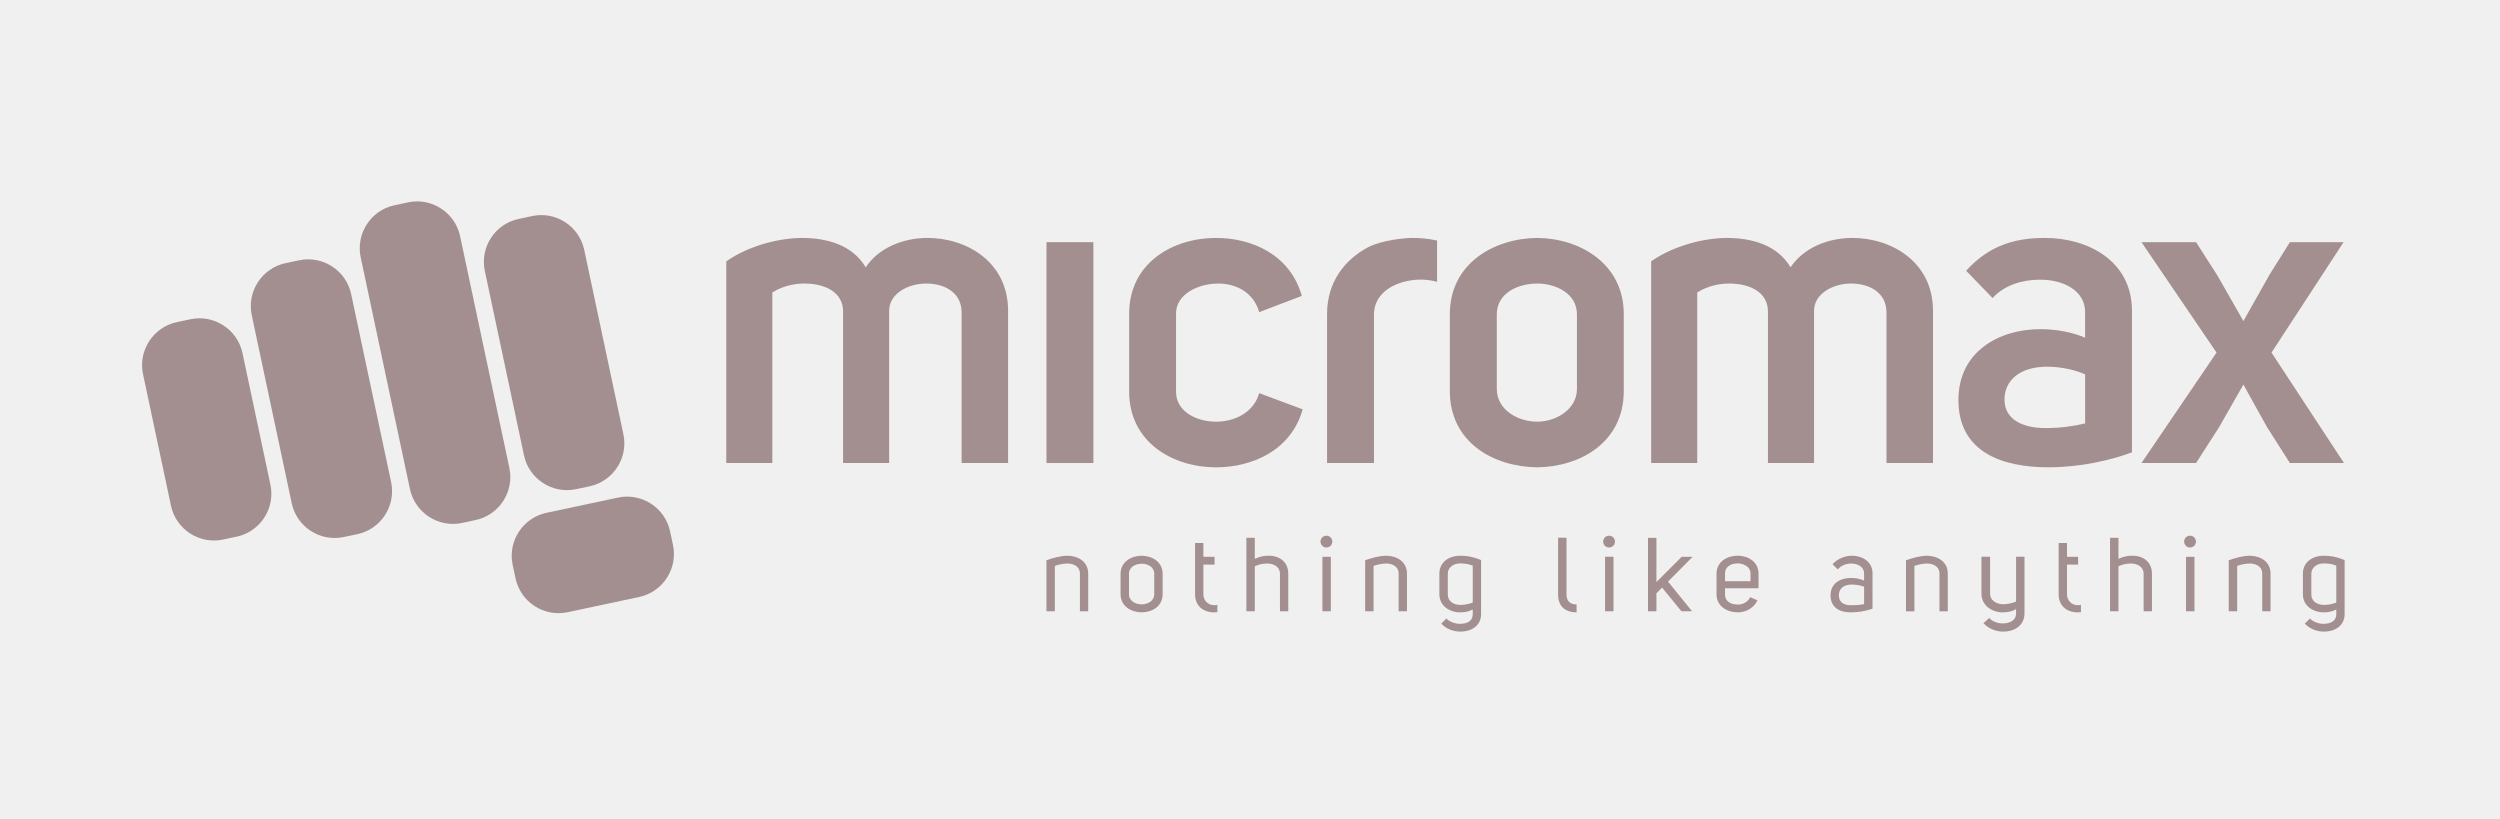
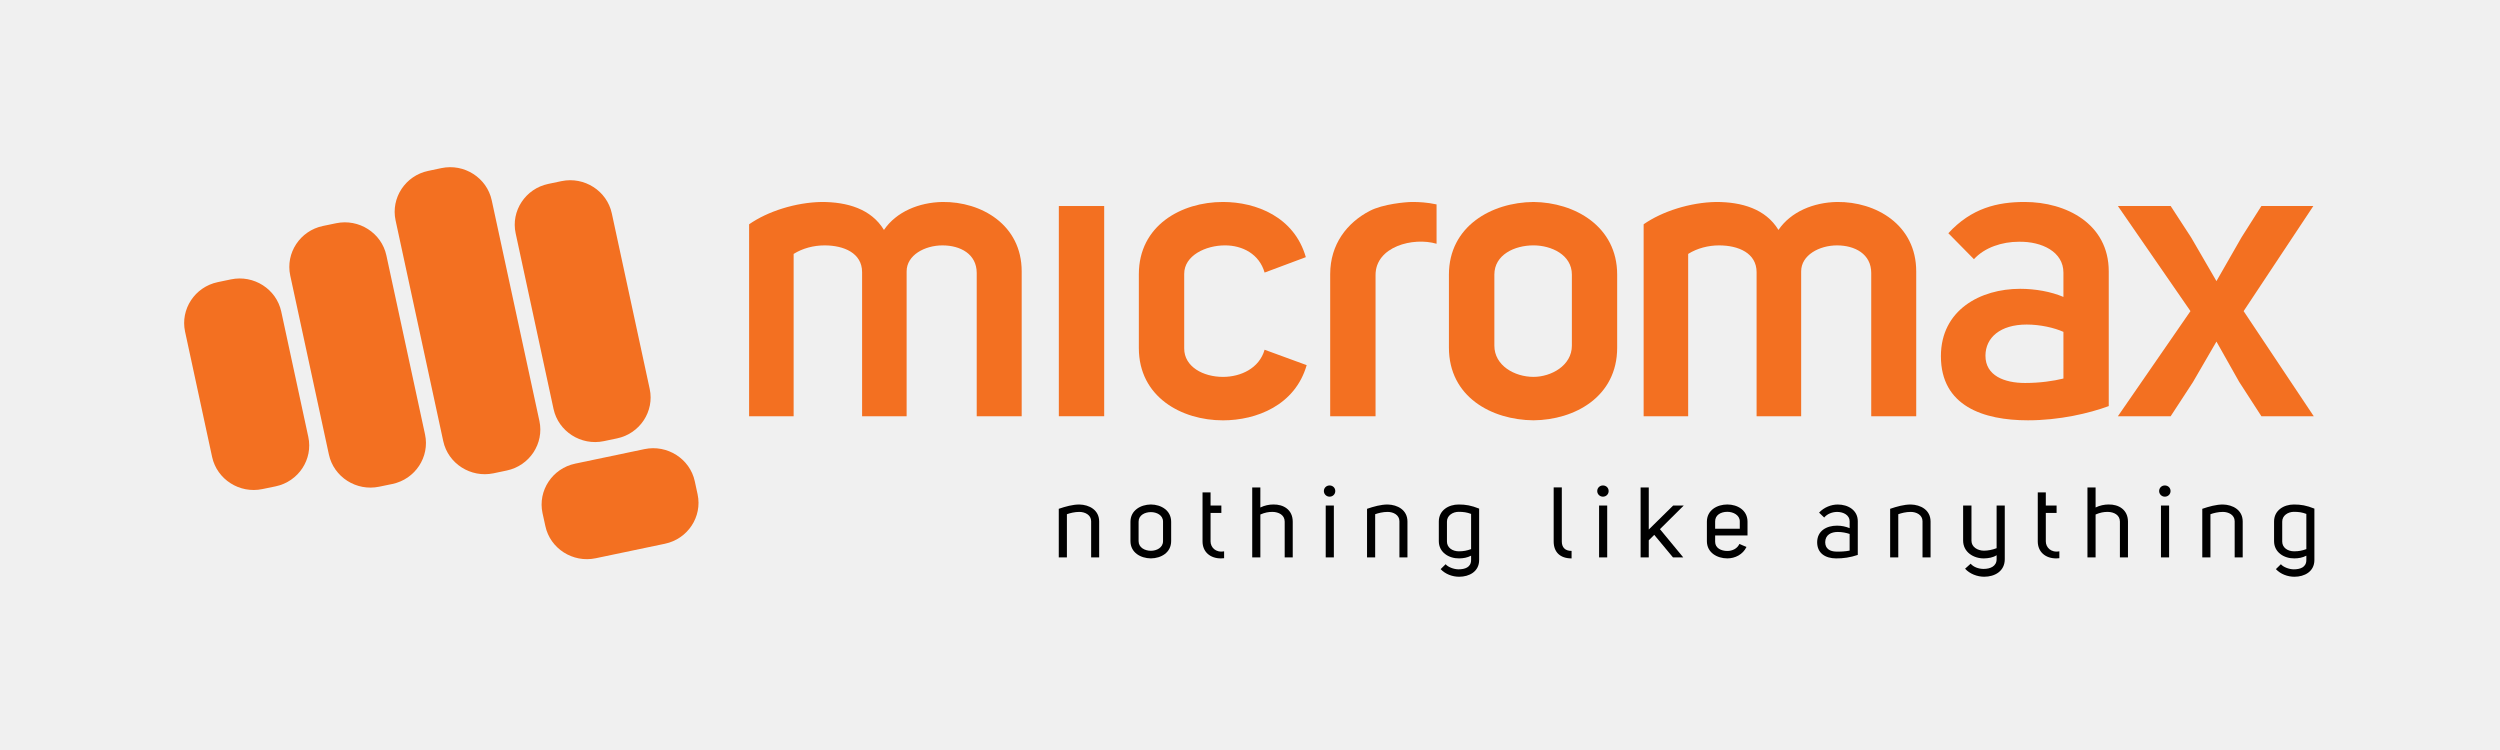
- <svg xmlns="http://www.w3.org/2000/svg" width="116" height="38" viewBox="0 0 116 38" fill="none">
-   <mask id="mask0_220_1377" style="mask-type:luminance" maskUnits="userSpaceOnUse" x="0" y="0" width="116" height="38">
-     <path d="M116 0H0V37.947H116V0Z" fill="white" />
-   </mask>
-   <g mask="url(#mask0_220_1377)">
-     <path d="M12.548 22.49C12.781 23.584 12.075 24.67 10.979 24.902L10.347 25.035C9.252 25.269 8.167 24.562 7.934 23.469L6.636 17.36C6.404 16.267 7.108 15.181 8.203 14.948L8.837 14.813C9.932 14.581 11.017 15.285 11.25 16.379L12.548 22.49Z" fill="#A38F8F" />
+ <svg xmlns="http://www.w3.org/2000/svg" width="160" height="48" viewBox="0 0 160 48" fill="none">
+   <g clip-path="url(#clip0_748_3527)">
+     <mask id="mask0_748_3527" style="mask-type:luminance" maskUnits="userSpaceOnUse" x="2" y="-2" width="156" height="51">
+       <path d="M157.735 -1.571H2.986V48.256H157.735V-1.571Z" fill="white" />
+     </mask>
+     <g mask="url(#mask0_748_3527)">
+       <path d="M19.731 27.96C20.043 29.396 19.101 30.822 17.638 31.127L16.794 31.301C15.334 31.608 13.886 30.68 13.575 29.245L11.844 21.223C11.535 19.788 12.474 18.363 13.934 18.057L14.781 17.88C16.241 17.575 17.688 18.5 17.999 19.936L19.731 27.96Z" fill="#F37021" />
+     </g>
+     <mask id="mask1_748_3527" style="mask-type:luminance" maskUnits="userSpaceOnUse" x="2" y="-2" width="156" height="51">
+       <path d="M157.735 -1.571H2.986V48.256H157.735V-1.571Z" fill="white" />
+     </mask>
+     <g mask="url(#mask1_748_3527)">
+       <path d="M27.203 27.807C27.511 29.244 26.572 30.669 25.113 30.974L24.267 31.149C22.806 31.454 21.361 30.529 21.05 29.093L18.575 17.632C18.265 16.193 19.205 14.768 20.663 14.463L21.511 14.287C22.969 13.982 24.418 14.907 24.728 16.345L27.203 27.807Z" fill="#F37021" />
+     </g>
+     <mask id="mask2_748_3527" style="mask-type:luminance" maskUnits="userSpaceOnUse" x="2" y="-2" width="156" height="51">
+       <path d="M157.735 -1.571H2.986V48.256H157.735V-1.571Z" fill="white" />
+     </mask>
+     <g mask="url(#mask2_748_3527)">
+       <path d="M34.523 26.946C34.831 28.384 33.892 29.808 32.432 30.113L31.585 30.291C30.127 30.597 28.677 29.67 28.368 28.233L25.317 14.104C25.008 12.667 25.945 11.241 27.405 10.937L28.253 10.758C29.712 10.452 31.159 11.379 31.47 12.817L34.523 26.946Z" fill="#F37021" />
+     </g>
+     <mask id="mask3_748_3527" style="mask-type:luminance" maskUnits="userSpaceOnUse" x="2" y="-2" width="156" height="51">
+       <path d="M157.735 -1.571H2.986V48.256H157.735V-1.571Z" fill="white" />
+     </mask>
+     <g mask="url(#mask3_748_3527)">
+       <path d="M41.581 24.891C41.891 26.327 40.95 27.753 39.49 28.057L38.644 28.234C37.185 28.54 35.739 27.613 35.427 26.177L33.003 14.937C32.689 13.5 33.63 12.074 35.09 11.77L35.935 11.592C37.395 11.287 38.842 12.213 39.154 13.648L41.581 24.891Z" fill="#F37021" />
+     </g>
+     <mask id="mask4_748_3527" style="mask-type:luminance" maskUnits="userSpaceOnUse" x="2" y="-2" width="156" height="51">
+       <path d="M157.735 -1.571H2.986V48.256H157.735V-1.571Z" fill="white" />
+     </mask>
+     <g mask="url(#mask4_748_3527)">
+       <path d="M38.12 35.729C36.66 36.035 35.211 35.107 34.904 33.672L34.721 32.839C34.412 31.402 35.354 29.976 36.813 29.673L41.248 28.743C42.705 28.438 44.156 29.363 44.466 30.8L44.646 31.634C44.956 33.071 44.016 34.496 42.553 34.8L38.12 35.729Z" fill="#F37021" />
+     </g>
+     <mask id="mask5_748_3527" style="mask-type:luminance" maskUnits="userSpaceOnUse" x="2" y="-2" width="156" height="51">
+       <path d="M157.735 -1.571H2.986V48.256H157.735V-1.571Z" fill="white" />
+     </mask>
+     <g mask="url(#mask5_748_3527)">
+       <path d="M47.943 14.355C49.131 13.524 50.927 12.953 52.588 12.926C54.224 12.926 55.754 13.368 56.573 14.716C57.365 13.549 58.818 12.953 60.321 12.926C62.8 12.898 65.388 14.38 65.388 17.367V26.64H62.51V17.471C62.51 16.251 61.454 15.705 60.32 15.705C59.185 15.705 58.024 16.327 58.024 17.367V26.64H55.174V17.42C55.174 16.198 54.014 15.705 52.772 15.705C52.086 15.705 51.372 15.886 50.793 16.251V26.64H47.942L47.943 14.355Z" fill="#F37021" />
+     </g>
+     <mask id="mask6_748_3527" style="mask-type:luminance" maskUnits="userSpaceOnUse" x="2" y="-2" width="156" height="51">
+       <path d="M157.735 -1.571H2.986V48.256H157.735V-1.571Z" fill="white" />
+     </mask>
+     <g mask="url(#mask6_748_3527)">
+       <path d="M70.668 13.185H67.765V26.639H70.668V13.185Z" fill="#F37021" />
+     </g>
+     <mask id="mask7_748_3527" style="mask-type:luminance" maskUnits="userSpaceOnUse" x="2" y="-2" width="156" height="51">
+       <path d="M157.735 -1.571H2.986V48.256H157.735V-1.571Z" fill="white" />
+     </mask>
+     <g mask="url(#mask7_748_3527)">
+       <path d="M72.886 17.549C72.886 14.432 75.604 12.926 78.269 12.926C80.405 12.926 82.836 13.886 83.573 16.458L80.934 17.445C80.594 16.25 79.509 15.704 78.402 15.704C77.16 15.704 75.789 16.354 75.789 17.524V22.304C75.789 23.471 77.002 24.121 78.27 24.121C79.403 24.121 80.594 23.576 80.934 22.383L83.627 23.369C82.888 25.941 80.406 26.902 78.27 26.902C75.605 26.902 72.886 25.396 72.886 22.277L72.886 17.549Z" fill="#F37021" />
+     </g>
+     <mask id="mask8_748_3527" style="mask-type:luminance" maskUnits="userSpaceOnUse" x="2" y="-2" width="156" height="51">
+       <path d="M157.735 -1.571H2.986V48.256H157.735V-1.571Z" fill="white" />
+     </mask>
+     <g mask="url(#mask8_748_3527)">
+       <path d="M91.94 13.082V15.601C90.436 15.158 88.035 15.782 88.035 17.599V26.64H85.132V17.549C85.132 15.627 86.214 14.25 87.665 13.497C88.51 13.054 89.989 12.926 90.383 12.926C90.832 12.926 91.335 12.952 91.94 13.082Z" fill="#F37021" />
+     </g>
+     <mask id="mask9_748_3527" style="mask-type:luminance" maskUnits="userSpaceOnUse" x="2" y="-2" width="156" height="51">
+       <path d="M157.735 -1.571H2.986V48.256H157.735V-1.571Z" fill="white" />
+     </mask>
+     <g mask="url(#mask9_748_3527)">
+       <path d="M92.731 17.576C92.731 14.485 95.452 12.952 98.143 12.926C100.781 12.952 103.499 14.485 103.499 17.576V22.25C103.499 25.394 100.781 26.875 98.143 26.9C95.451 26.875 92.731 25.394 92.731 22.25V17.576ZM95.639 17.576V22.122C95.639 23.393 96.93 24.12 98.144 24.12C99.279 24.12 100.6 23.393 100.6 22.122V17.576C100.6 16.302 99.279 15.704 98.144 15.704C96.93 15.704 95.639 16.302 95.639 17.576Z" fill="#F37021" />
+     </g>
+     <mask id="mask10_748_3527" style="mask-type:luminance" maskUnits="userSpaceOnUse" x="2" y="-2" width="156" height="51">
+       <path d="M157.735 -1.571H2.986V48.256H157.735V-1.571Z" fill="white" />
+     </mask>
+     <g mask="url(#mask10_748_3527)">
+       <path d="M105.191 14.355C106.379 13.524 108.176 12.953 109.836 12.926C111.472 12.926 113.003 13.368 113.821 14.716C114.615 13.549 116.066 12.953 117.57 12.926C120.05 12.898 122.638 14.38 122.638 17.367V26.64H119.759V17.471C119.759 16.251 118.705 15.705 117.57 15.705C116.436 15.705 115.274 16.327 115.274 17.367V26.64H112.422V17.42C112.422 16.198 111.261 15.705 110.021 15.705C109.334 15.705 108.622 15.886 108.043 16.251V26.64H105.193V14.355H105.191Z" fill="#F37021" />
+     </g>
+     <mask id="mask11_748_3527" style="mask-type:luminance" maskUnits="userSpaceOnUse" x="2" y="-2" width="156" height="51">
+       <path d="M157.735 -1.571H2.986V48.256H157.735V-1.571Z" fill="white" />
+     </mask>
+     <g mask="url(#mask11_748_3527)">
+       <path d="M132.059 17.445C132.059 16.121 130.688 15.446 129.207 15.472C128.127 15.472 127.018 15.836 126.332 16.588L124.694 14.926C126.175 13.315 127.837 12.926 129.578 12.926C132.241 12.926 134.96 14.328 134.96 17.367V25.99C133.696 26.456 131.792 26.9 129.79 26.9C126.939 26.9 124.218 25.99 124.218 22.797C124.218 19.832 126.753 18.484 129.288 18.484C130.264 18.484 131.267 18.666 132.059 19.003V17.445H132.059ZM132.059 21.239C131.478 20.978 130.58 20.771 129.709 20.771C128.021 20.771 127.069 21.602 127.069 22.77C127.069 24.044 128.284 24.511 129.606 24.511C130.554 24.511 131.425 24.383 132.06 24.226L132.059 21.239Z" fill="#F37021" />
+     </g>
+     <mask id="mask12_748_3527" style="mask-type:luminance" maskUnits="userSpaceOnUse" x="2" y="-2" width="156" height="51">
+       <path d="M157.735 -1.571H2.986V48.256H157.735V-1.571Z" fill="white" />
+     </mask>
+     <g mask="url(#mask12_748_3527)">
+       <path d="M148.08 26.639H144.729L143.303 24.433L141.853 21.861L140.346 24.458L138.923 26.639H135.545L140.19 19.912L135.545 13.185H138.923L140.24 15.21L141.853 17.991L143.46 15.185L144.729 13.185H148.054L143.592 19.912L148.08 26.639Z" fill="#F37021" />
+     </g>
+     <mask id="mask13_748_3527" style="mask-type:luminance" maskUnits="userSpaceOnUse" x="2" y="-2" width="156" height="51">
+       <path d="M157.735 -1.571H2.986V48.256H157.735V-1.571Z" fill="white" />
+     </mask>
+     <g mask="url(#mask13_748_3527)">
+       <path d="M67.761 32.564C68.191 32.416 68.653 32.288 69.077 32.288C69.715 32.301 70.347 32.641 70.347 33.378V35.674H69.833V33.359C69.833 32.955 69.441 32.762 69.077 32.762C68.776 32.762 68.471 32.839 68.282 32.91V35.674H67.761V32.564Z" fill="black" />
+     </g>
+     <mask id="mask14_748_3527" style="mask-type:luminance" maskUnits="userSpaceOnUse" x="2" y="-2" width="156" height="51">
+       <path d="M157.735 -1.571H2.986V48.256H157.735V-1.571Z" fill="white" />
+     </mask>
+     <g mask="url(#mask14_748_3527)">
+       <path d="M72.349 33.396C72.349 32.659 73.006 32.293 73.658 32.287C74.303 32.293 74.954 32.658 74.954 33.396V34.627C74.954 35.371 74.303 35.73 73.658 35.737C73.006 35.73 72.349 35.371 72.349 34.627V33.396ZM72.87 33.384V34.634C72.87 35.052 73.28 35.25 73.658 35.25C74.023 35.25 74.434 35.052 74.434 34.634V33.384C74.434 32.967 74.023 32.775 73.658 32.775C73.28 32.774 72.87 32.967 72.87 33.384Z" fill="black" />
+     </g>
+     <mask id="mask15_748_3527" style="mask-type:luminance" maskUnits="userSpaceOnUse" x="2" y="-2" width="156" height="51">
+       <path d="M157.735 -1.571H2.986V48.256H157.735V-1.571Z" fill="white" />
+     </mask>
+     <g mask="url(#mask15_748_3527)">
+       <path d="M78.343 35.725C78.271 35.731 78.206 35.738 78.141 35.738C77.457 35.738 76.962 35.328 76.962 34.648V31.512H77.476V32.352H78.167V32.827H77.476V34.649C77.476 35.027 77.802 35.386 78.343 35.284V35.725Z" fill="black" />
+     </g>
+     <mask id="mask16_748_3527" style="mask-type:luminance" maskUnits="userSpaceOnUse" x="2" y="-2" width="156" height="51">
+       <path d="M157.735 -1.571H2.986V48.256H157.735V-1.571Z" fill="white" />
+     </mask>
+     <g mask="url(#mask16_748_3527)">
+       <path d="M80.662 32.479C80.936 32.345 81.229 32.287 81.49 32.287C82.141 32.273 82.735 32.62 82.735 33.39V35.673H82.22V33.383C82.22 32.953 81.829 32.767 81.445 32.761C81.178 32.761 80.963 32.8 80.663 32.928V35.672H80.142V31.196H80.663L80.662 32.479Z" fill="black" />
+     </g>
+     <mask id="mask17_748_3527" style="mask-type:luminance" maskUnits="userSpaceOnUse" x="2" y="-2" width="156" height="51">
+       <path d="M157.735 -1.571H2.986V48.256H157.735V-1.571Z" fill="white" />
+     </mask>
+     <g mask="url(#mask17_748_3527)">
+       <path d="M85.093 31.069C85.301 31.069 85.458 31.223 85.458 31.428C85.458 31.627 85.301 31.787 85.093 31.787C84.891 31.787 84.728 31.627 84.728 31.428C84.728 31.223 84.891 31.069 85.093 31.069ZM85.367 35.674H84.846V32.352H85.367V35.674Z" fill="black" />
+     </g>
+     <mask id="mask18_748_3527" style="mask-type:luminance" maskUnits="userSpaceOnUse" x="2" y="-2" width="156" height="51">
+       <path d="M157.735 -1.571H2.986V48.256H157.735V-1.571Z" fill="white" />
+     </mask>
+     <g mask="url(#mask18_748_3527)">
+       <path d="M87.491 32.564C87.921 32.416 88.384 32.288 88.807 32.288C89.445 32.301 90.077 32.641 90.077 33.378V35.674H89.563V33.359C89.563 32.955 89.172 32.762 88.807 32.762C88.507 32.762 88.201 32.839 88.011 32.91V35.674H87.49L87.491 32.564Z" fill="black" />
+     </g>
+     <mask id="mask19_748_3527" style="mask-type:luminance" maskUnits="userSpaceOnUse" x="2" y="-2" width="156" height="51">
+       <path d="M157.735 -1.571H2.986V48.256H157.735V-1.571Z" fill="white" />
+     </mask>
+     <g mask="url(#mask19_748_3527)">
+       <path d="M92.52 36.11C92.663 36.289 93.048 36.437 93.341 36.437C93.746 36.437 94.15 36.315 94.15 35.841V35.564C93.901 35.693 93.641 35.737 93.38 35.737C92.729 35.745 92.084 35.353 92.084 34.634V33.378C92.084 32.653 92.716 32.288 93.354 32.288C93.804 32.288 94.15 32.346 94.665 32.551V35.841C94.665 36.585 94.026 36.912 93.387 36.912C92.951 36.912 92.501 36.745 92.201 36.424L92.52 36.11ZM94.15 32.891C93.882 32.788 93.653 32.757 93.354 32.757C92.976 32.757 92.598 32.994 92.605 33.392V34.661C92.605 35.046 92.951 35.284 93.367 35.284C93.66 35.284 93.889 35.239 94.15 35.143V32.891Z" fill="black" />
+     </g>
+     <mask id="mask20_748_3527" style="mask-type:luminance" maskUnits="userSpaceOnUse" x="2" y="-2" width="156" height="51">
+       <path d="M157.735 -1.571H2.986V48.256H157.735V-1.571Z" fill="white" />
+     </mask>
+     <g mask="url(#mask20_748_3527)">
+       <path d="M100.581 35.738C99.845 35.738 99.435 35.334 99.435 34.655V31.192H99.956V34.655C99.956 35.021 100.152 35.258 100.581 35.258V35.738Z" fill="black" />
+     </g>
+     <mask id="mask21_748_3527" style="mask-type:luminance" maskUnits="userSpaceOnUse" x="2" y="-2" width="156" height="51">
+       <path d="M157.735 -1.571H2.986V48.256H157.735V-1.571Z" fill="white" />
+     </mask>
+     <g mask="url(#mask21_748_3527)">
+       <path d="M102.588 31.069C102.796 31.069 102.953 31.223 102.953 31.428C102.953 31.627 102.796 31.787 102.588 31.787C102.386 31.787 102.223 31.627 102.223 31.428C102.223 31.223 102.386 31.069 102.588 31.069ZM102.861 35.674H102.341V32.352H102.861V35.674Z" fill="black" />
+     </g>
+     <mask id="mask22_748_3527" style="mask-type:luminance" maskUnits="userSpaceOnUse" x="2" y="-2" width="156" height="51">
+       <path d="M157.735 -1.571H2.986V48.256H157.735V-1.571Z" fill="white" />
+     </mask>
+     <g mask="url(#mask22_748_3527)">
+       <path d="M107.084 32.352H107.762L106.237 33.866L107.729 35.674H107.071L105.872 34.231L105.521 34.578V35.674H104.999V31.198H105.521V33.891L107.084 32.352Z" fill="black" />
+     </g>
+     <mask id="mask23_748_3527" style="mask-type:luminance" maskUnits="userSpaceOnUse" x="2" y="-2" width="156" height="51">
+       <path d="M157.735 -1.571H2.986V48.256H157.735V-1.571Z" fill="white" />
+     </mask>
+     <g mask="url(#mask23_748_3527)">
+       <path d="M109.769 34.673C109.769 35.077 110.153 35.262 110.551 35.262C110.857 35.262 111.182 35.121 111.32 34.813L111.775 35.006C111.541 35.494 111.039 35.737 110.551 35.737C109.9 35.737 109.241 35.371 109.241 34.634V33.39C109.241 32.645 109.899 32.287 110.551 32.287C111.189 32.287 111.841 32.645 111.841 33.39V34.268H109.769V34.673H109.769ZM111.346 33.365C111.346 32.973 110.936 32.756 110.551 32.756C110.114 32.756 109.762 32.974 109.769 33.378V33.84H111.346V33.365Z" fill="black" />
+     </g>
+     <mask id="mask24_748_3527" style="mask-type:luminance" maskUnits="userSpaceOnUse" x="2" y="-2" width="156" height="51">
+       <path d="M157.735 -1.571H2.986V48.256H157.735V-1.571Z" fill="white" />
+     </mask>
+     <g mask="url(#mask24_748_3527)">
+       <path d="M118.376 33.359C118.376 32.974 117.986 32.763 117.581 32.763C117.282 32.763 116.949 32.878 116.748 33.122L116.422 32.808C116.735 32.468 117.197 32.289 117.62 32.289C118.266 32.289 118.898 32.642 118.898 33.36V35.515C118.429 35.675 117.953 35.745 117.503 35.738C116.825 35.732 116.298 35.411 116.298 34.7C116.304 33.969 116.904 33.642 117.569 33.642C117.861 33.642 118.129 33.7 118.376 33.802V33.359ZM118.376 34.173C118.168 34.103 117.895 34.045 117.62 34.045C117.197 34.045 116.819 34.224 116.813 34.699C116.813 35.122 117.119 35.295 117.517 35.302C117.803 35.308 118.096 35.295 118.376 35.238V34.173Z" fill="black" />
+     </g>
+     <mask id="mask25_748_3527" style="mask-type:luminance" maskUnits="userSpaceOnUse" x="2" y="-2" width="156" height="51">
+       <path d="M157.735 -1.571H2.986V48.256H157.735V-1.571Z" fill="white" />
+     </mask>
+     <g mask="url(#mask25_748_3527)">
+       <path d="M120.969 32.564C121.399 32.416 121.862 32.288 122.285 32.288C122.924 32.301 123.556 32.641 123.556 33.378V35.674H123.041V33.359C123.041 32.955 122.65 32.762 122.285 32.762C121.985 32.762 121.679 32.839 121.49 32.91V35.674H120.969V32.564H120.969Z" fill="black" />
+     </g>
+     <mask id="mask26_748_3527" style="mask-type:luminance" maskUnits="userSpaceOnUse" x="2" y="-2" width="156" height="51">
+       <path d="M157.735 -1.571H2.986V48.256H157.735V-1.571Z" fill="white" />
+     </mask>
+     <g mask="url(#mask26_748_3527)">
+       <path d="M126.122 36.077C126.305 36.296 126.643 36.411 126.95 36.411C127.367 36.411 127.783 36.25 127.783 35.789V35.533C127.556 35.687 127.249 35.731 126.976 35.738C126.305 35.745 125.64 35.334 125.64 34.596V32.352H126.174V34.609C126.174 35.013 126.571 35.238 126.963 35.244C127.23 35.244 127.516 35.186 127.783 35.084V32.352H128.305V35.789C128.305 36.559 127.66 36.911 126.989 36.911C126.546 36.911 126.07 36.732 125.765 36.398L126.122 36.077Z" fill="black" />
+     </g>
+     <mask id="mask27_748_3527" style="mask-type:luminance" maskUnits="userSpaceOnUse" x="2" y="-2" width="156" height="51">
+       <path d="M157.735 -1.571H2.986V48.256H157.735V-1.571Z" fill="white" />
+     </mask>
+     <g mask="url(#mask27_748_3527)">
+       <path d="M131.799 35.725C131.726 35.731 131.662 35.738 131.597 35.738C130.913 35.738 130.417 35.328 130.417 34.648V31.512H130.932V32.352H131.622V32.827H130.932V34.649C130.932 35.027 131.258 35.386 131.799 35.284V35.725Z" fill="black" />
+     </g>
+     <mask id="mask28_748_3527" style="mask-type:luminance" maskUnits="userSpaceOnUse" x="2" y="-2" width="156" height="51">
+       <path d="M157.735 -1.571H2.986V48.256H157.735V-1.571Z" fill="white" />
+     </mask>
+     <g mask="url(#mask28_748_3527)">
+       <path d="M134.118 32.479C134.391 32.345 134.684 32.287 134.945 32.287C135.596 32.273 136.19 32.62 136.19 33.39V35.673H135.674V33.383C135.674 32.953 135.285 32.767 134.9 32.761C134.633 32.761 134.418 32.8 134.118 32.928V35.672H133.597V31.196H134.118L134.118 32.479Z" fill="black" />
+     </g>
+     <mask id="mask29_748_3527" style="mask-type:luminance" maskUnits="userSpaceOnUse" x="2" y="-2" width="156" height="51">
+       <path d="M157.735 -1.571H2.986V48.256H157.735V-1.571Z" fill="white" />
+     </mask>
+     <g mask="url(#mask29_748_3527)">
+       <path d="M138.549 31.069C138.758 31.069 138.915 31.223 138.915 31.428C138.915 31.627 138.758 31.787 138.549 31.787C138.347 31.787 138.185 31.627 138.185 31.428C138.185 31.223 138.347 31.069 138.549 31.069ZM138.823 35.674H138.302V32.352H138.823V35.674Z" fill="black" />
+     </g>
+     <mask id="mask30_748_3527" style="mask-type:luminance" maskUnits="userSpaceOnUse" x="2" y="-2" width="156" height="51">
+       <path d="M157.735 -1.571H2.986V48.256H157.735V-1.571Z" fill="white" />
+     </mask>
+     <g mask="url(#mask30_748_3527)">
+       <path d="M140.947 32.564C141.377 32.416 141.84 32.288 142.263 32.288C142.902 32.301 143.533 32.641 143.533 33.378V35.674H143.019V33.359C143.019 32.955 142.628 32.762 142.263 32.762C141.963 32.762 141.657 32.839 141.468 32.91V35.674H140.946V32.564H140.947Z" fill="black" />
+     </g>
+     <mask id="mask31_748_3527" style="mask-type:luminance" maskUnits="userSpaceOnUse" x="2" y="-2" width="156" height="51">
+       <path d="M157.735 -1.571H2.986V48.256H157.735V-1.571Z" fill="white" />
+     </mask>
+     <g mask="url(#mask31_748_3527)">
+       <path d="M145.977 36.11C146.12 36.289 146.504 36.437 146.798 36.437C147.203 36.437 147.606 36.315 147.606 35.841V35.564C147.358 35.693 147.098 35.737 146.836 35.737C146.185 35.745 145.54 35.353 145.54 34.634V33.378C145.54 32.653 146.172 32.288 146.81 32.288C147.26 32.288 147.606 32.346 148.121 32.551V35.841C148.121 36.585 147.482 36.912 146.844 36.912C146.407 36.912 145.957 36.745 145.657 36.424L145.977 36.11ZM147.606 32.891C147.339 32.788 147.11 32.757 146.81 32.757C146.433 32.757 146.054 32.994 146.062 33.392V34.661C146.062 35.046 146.407 35.284 146.824 35.284C147.117 35.284 147.345 35.239 147.606 35.143V32.891Z" fill="black" />
+     </g>
  </g>
-   <mask id="mask1_220_1377" style="mask-type:luminance" maskUnits="userSpaceOnUse" x="0" y="0" width="116" height="38">
-     <path d="M116 0H0V37.947H116V0Z" fill="white" />
-   </mask>
-   <g mask="url(#mask1_220_1377)">
-     <path d="M18.149 22.373C18.38 23.468 17.676 24.553 16.582 24.785L15.948 24.918C14.853 25.151 13.769 24.447 13.537 23.353L11.681 14.624C11.449 13.528 12.153 12.443 13.247 12.211L13.882 12.077C14.975 11.845 16.061 12.549 16.293 13.644L18.149 22.373Z" fill="#A38F8F" />
-   </g>
-   <mask id="mask2_220_1377" style="mask-type:luminance" maskUnits="userSpaceOnUse" x="0" y="0" width="116" height="38">
-     <path d="M116 0H0V37.947H116V0Z" fill="white" />
-   </mask>
-   <g mask="url(#mask2_220_1377)">
-     <path d="M23.636 21.717C23.867 22.812 23.163 23.897 22.069 24.129L21.434 24.265C20.341 24.497 19.255 23.792 19.023 22.697L16.735 11.937C16.504 10.842 17.207 9.756 18.301 9.525L18.936 9.389C20.031 9.156 21.115 9.862 21.348 10.957L23.636 21.717Z" fill="#A38F8F" />
-   </g>
-   <mask id="mask3_220_1377" style="mask-type:luminance" maskUnits="userSpaceOnUse" x="0" y="0" width="116" height="38">
-     <path d="M116 0H0V37.947H116V0Z" fill="white" />
-   </mask>
-   <g mask="url(#mask3_220_1377)">
-     <path d="M28.926 20.152C29.159 21.246 28.454 22.331 27.359 22.564L26.725 22.698C25.631 22.931 24.547 22.225 24.314 21.132L22.496 12.571C22.262 11.477 22.966 10.391 24.061 10.159L24.695 10.024C25.789 9.791 26.874 10.497 27.107 11.589L28.926 20.152Z" fill="#A38F8F" />
-   </g>
-   <mask id="mask4_220_1377" style="mask-type:luminance" maskUnits="userSpaceOnUse" x="0" y="0" width="116" height="38">
-     <path d="M116 0H0V37.947H116V0Z" fill="white" />
-   </mask>
-   <g mask="url(#mask4_220_1377)">
-     <path d="M26.334 28.407C25.239 28.64 24.154 27.933 23.923 26.84L23.786 26.206C23.555 25.111 24.261 24.026 25.355 23.795L28.679 23.087C29.771 22.854 30.859 23.559 31.091 24.653L31.227 25.288C31.459 26.383 30.754 27.468 29.658 27.7L26.334 28.407Z" fill="#A38F8F" />
-   </g>
-   <mask id="mask5_220_1377" style="mask-type:luminance" maskUnits="userSpaceOnUse" x="0" y="0" width="116" height="38">
-     <path d="M116 0H0V37.947H116V0Z" fill="white" />
-   </mask>
-   <g mask="url(#mask5_220_1377)">
-     <path d="M33.7 12.128C34.59 11.495 35.937 11.06 37.181 11.04C38.408 11.04 39.555 11.377 40.169 12.403C40.763 11.514 41.852 11.06 42.978 11.04C44.837 11.019 46.776 12.147 46.776 14.422V21.484H44.619V14.501C44.619 13.572 43.828 13.156 42.978 13.156C42.127 13.156 41.256 13.63 41.256 14.422V21.484H39.12V14.462C39.12 13.531 38.25 13.156 37.32 13.156C36.805 13.156 36.27 13.294 35.836 13.572V21.484H33.699L33.7 12.128Z" fill="#A38F8F" />
-   </g>
-   <mask id="mask6_220_1377" style="mask-type:luminance" maskUnits="userSpaceOnUse" x="0" y="0" width="116" height="38">
-     <path d="M116 0H0V37.947H116V0Z" fill="white" />
-   </mask>
-   <g mask="url(#mask6_220_1377)">
-     <path d="M50.733 11.237H48.557V21.484H50.733V11.237Z" fill="#A38F8F" />
-   </g>
-   <mask id="mask7_220_1377" style="mask-type:luminance" maskUnits="userSpaceOnUse" x="0" y="0" width="116" height="38">
-     <path d="M116 0H0V37.947H116V0Z" fill="white" />
-   </mask>
-   <g mask="url(#mask7_220_1377)">
-     <path d="M52.393 14.561C52.393 12.187 54.43 11.04 56.428 11.04C58.029 11.04 59.852 11.772 60.404 13.73L58.426 14.482C58.171 13.572 57.357 13.156 56.528 13.156C55.596 13.156 54.569 13.651 54.569 14.542V18.182C54.569 19.071 55.478 19.566 56.428 19.566C57.278 19.566 58.171 19.151 58.426 18.242L60.444 18.993C59.891 20.952 58.03 21.684 56.428 21.684C54.431 21.684 52.393 20.537 52.393 18.162L52.393 14.561Z" fill="#A38F8F" />
-   </g>
-   <mask id="mask8_220_1377" style="mask-type:luminance" maskUnits="userSpaceOnUse" x="0" y="0" width="116" height="38">
-     <path d="M116 0H0V37.947H116V0Z" fill="white" />
-   </mask>
-   <g mask="url(#mask8_220_1377)">
-     <path d="M66.68 11.159V13.078C65.552 12.74 63.752 13.215 63.752 14.599V21.484H61.576V14.561C61.576 13.098 62.388 12.049 63.475 11.475C64.108 11.138 65.217 11.04 65.513 11.04C65.849 11.04 66.226 11.06 66.68 11.159Z" fill="#A38F8F" />
-   </g>
-   <mask id="mask9_220_1377" style="mask-type:luminance" maskUnits="userSpaceOnUse" x="0" y="0" width="116" height="38">
-     <path d="M116 0H0V37.947H116V0Z" fill="white" />
-   </mask>
-   <g mask="url(#mask9_220_1377)">
-     <path d="M67.272 14.582C67.272 12.228 69.311 11.06 71.328 11.04C73.305 11.06 75.343 12.228 75.343 14.582V18.141C75.343 20.536 73.305 21.663 71.328 21.683C69.31 21.663 67.272 20.536 67.272 18.141V14.582ZM69.451 14.582V18.043C69.451 19.011 70.419 19.566 71.329 19.566C72.179 19.566 73.17 19.012 73.17 18.043V14.582C73.17 13.612 72.18 13.156 71.329 13.156C70.419 13.156 69.451 13.612 69.451 14.582Z" fill="#A38F8F" />
-   </g>
-   <mask id="mask10_220_1377" style="mask-type:luminance" maskUnits="userSpaceOnUse" x="0" y="0" width="116" height="38">
-     <path d="M116 0H0V37.947H116V0Z" fill="white" />
-   </mask>
-   <g mask="url(#mask10_220_1377)">
-     <path d="M76.613 12.128C77.504 11.495 78.85 11.06 80.095 11.04C81.321 11.04 82.469 11.377 83.082 12.403C83.677 11.514 84.765 11.06 85.892 11.04C87.751 11.019 89.691 12.147 89.691 14.422V21.484H87.533V14.501C87.533 13.572 86.743 13.156 85.892 13.156C85.042 13.156 84.171 13.63 84.171 14.422V21.484H82.033V14.462C82.033 13.531 81.163 13.156 80.233 13.156C79.719 13.156 79.185 13.294 78.751 13.572V21.484H76.614V12.128H76.613Z" fill="#A38F8F" />
-   </g>
-   <mask id="mask11_220_1377" style="mask-type:luminance" maskUnits="userSpaceOnUse" x="0" y="0" width="116" height="38">
-     <path d="M116 0H0V37.947H116V0Z" fill="white" />
-   </mask>
-   <g mask="url(#mask11_220_1377)">
-     <path d="M96.749 14.482C96.749 13.473 95.722 12.959 94.611 12.979C93.802 12.979 92.97 13.256 92.456 13.829L91.228 12.563C92.338 11.336 93.584 11.04 94.889 11.04C96.885 11.04 98.923 12.108 98.923 14.422V20.989C97.976 21.344 96.549 21.683 95.048 21.683C92.911 21.683 90.871 20.989 90.871 18.558C90.871 16.3 92.772 15.273 94.672 15.273C95.404 15.273 96.155 15.412 96.749 15.669V14.482H96.749ZM96.749 17.371C96.314 17.172 95.64 17.015 94.987 17.015C93.722 17.015 93.008 17.648 93.008 18.537C93.008 19.508 93.919 19.863 94.91 19.863C95.621 19.863 96.274 19.765 96.75 19.646L96.749 17.371Z" fill="#A38F8F" />
-   </g>
-   <mask id="mask12_220_1377" style="mask-type:luminance" maskUnits="userSpaceOnUse" x="0" y="0" width="116" height="38">
-     <path d="M116 0H0V37.947H116V0Z" fill="white" />
-   </mask>
-   <g mask="url(#mask12_220_1377)">
-     <path d="M108.761 21.484H106.25L105.181 19.803L104.094 17.844L102.964 19.823L101.897 21.484H99.365L102.847 16.36L99.365 11.237H101.897L102.885 12.779L104.094 14.897L105.298 12.76L106.25 11.237H108.742L105.397 16.36L108.761 21.484Z" fill="#A38F8F" />
-   </g>
-   <mask id="mask13_220_1377" style="mask-type:luminance" maskUnits="userSpaceOnUse" x="0" y="0" width="116" height="38">
-     <path d="M116 0H0V37.947H116V0Z" fill="white" />
-   </mask>
-   <g mask="url(#mask13_220_1377)">
-     <path d="M48.555 25.995C48.877 25.883 49.224 25.786 49.541 25.786C50.02 25.795 50.493 26.054 50.493 26.616V28.364H50.108V26.601C50.108 26.294 49.815 26.147 49.541 26.147C49.316 26.147 49.087 26.205 48.945 26.259V28.364H48.555V25.995Z" fill="#A38F8F" />
-   </g>
-   <mask id="mask14_220_1377" style="mask-type:luminance" maskUnits="userSpaceOnUse" x="0" y="0" width="116" height="38">
-     <path d="M116 0H0V37.947H116V0Z" fill="white" />
-   </mask>
-   <g mask="url(#mask14_220_1377)">
-     <path d="M51.994 26.63C51.994 26.069 52.487 25.79 52.976 25.785C53.459 25.79 53.947 26.068 53.947 26.63V27.568C53.947 28.134 53.459 28.408 52.976 28.413C52.487 28.408 51.994 28.134 51.994 27.568V26.63ZM52.385 26.621V27.573C52.385 27.891 52.692 28.042 52.976 28.042C53.249 28.042 53.557 27.891 53.557 27.573V26.621C53.557 26.303 53.25 26.157 52.976 26.157C52.693 26.157 52.385 26.303 52.385 26.621Z" fill="#A38F8F" />
-   </g>
-   <mask id="mask15_220_1377" style="mask-type:luminance" maskUnits="userSpaceOnUse" x="0" y="0" width="116" height="38">
-     <path d="M116 0H0V37.947H116V0Z" fill="white" />
-   </mask>
-   <g mask="url(#mask15_220_1377)">
-     <path d="M56.486 28.404C56.433 28.409 56.384 28.414 56.335 28.414C55.822 28.414 55.451 28.101 55.451 27.584V25.196H55.837V25.835H56.355V26.197H55.837V27.584C55.837 27.872 56.081 28.146 56.486 28.068V28.404Z" fill="#A38F8F" />
-   </g>
-   <mask id="mask16_220_1377" style="mask-type:luminance" maskUnits="userSpaceOnUse" x="0" y="0" width="116" height="38">
-     <path d="M116 0H0V37.947H116V0Z" fill="white" />
-   </mask>
-   <g mask="url(#mask16_220_1377)">
-     <path d="M58.222 25.932C58.428 25.83 58.647 25.785 58.843 25.785C59.331 25.775 59.776 26.039 59.776 26.625V28.364H59.39V26.621C59.39 26.293 59.097 26.151 58.809 26.147C58.609 26.147 58.448 26.176 58.223 26.273V28.363H57.832V24.955H58.223L58.222 25.932Z" fill="#A38F8F" />
-   </g>
-   <mask id="mask17_220_1377" style="mask-type:luminance" maskUnits="userSpaceOnUse" x="0" y="0" width="116" height="38">
-     <path d="M116 0H0V37.947H116V0Z" fill="white" />
-   </mask>
-   <g mask="url(#mask17_220_1377)">
-     <path d="M61.545 24.857C61.702 24.857 61.819 24.975 61.819 25.131C61.819 25.283 61.702 25.405 61.545 25.405C61.394 25.405 61.272 25.283 61.272 25.131C61.272 24.975 61.394 24.857 61.545 24.857ZM61.751 28.364H61.36V25.835H61.751V28.364Z" fill="#A38F8F" />
-   </g>
-   <mask id="mask18_220_1377" style="mask-type:luminance" maskUnits="userSpaceOnUse" x="0" y="0" width="116" height="38">
-     <path d="M116 0H0V37.947H116V0Z" fill="white" />
-   </mask>
-   <g mask="url(#mask18_220_1377)">
-     <path d="M63.344 25.995C63.667 25.883 64.013 25.786 64.331 25.786C64.809 25.795 65.283 26.054 65.283 26.616V28.364H64.897V26.601C64.897 26.294 64.604 26.147 64.331 26.147C64.106 26.147 63.876 26.205 63.734 26.259V28.364H63.344L63.344 25.995Z" fill="#A38F8F" />
-   </g>
-   <mask id="mask19_220_1377" style="mask-type:luminance" maskUnits="userSpaceOnUse" x="0" y="0" width="116" height="38">
-     <path d="M116 0H0V37.947H116V0Z" fill="white" />
-   </mask>
-   <g mask="url(#mask19_220_1377)">
-     <path d="M67.114 28.696C67.222 28.833 67.51 28.946 67.73 28.946C68.033 28.946 68.335 28.852 68.335 28.491V28.281C68.149 28.379 67.954 28.413 67.759 28.413C67.271 28.418 66.787 28.12 66.787 27.573V26.616C66.787 26.063 67.26 25.786 67.739 25.786C68.077 25.786 68.336 25.83 68.722 25.986V28.491C68.722 29.058 68.243 29.307 67.764 29.307C67.437 29.307 67.1 29.18 66.875 28.935L67.114 28.696ZM68.335 26.245C68.135 26.166 67.963 26.142 67.739 26.142C67.456 26.142 67.173 26.323 67.178 26.626V27.593C67.178 27.886 67.437 28.067 67.749 28.067C67.969 28.067 68.14 28.033 68.335 27.96V26.245Z" fill="#A38F8F" />
-   </g>
-   <mask id="mask20_220_1377" style="mask-type:luminance" maskUnits="userSpaceOnUse" x="0" y="0" width="116" height="38">
-     <path d="M116 0H0V37.947H116V0Z" fill="white" />
-   </mask>
-   <g mask="url(#mask20_220_1377)">
-     <path d="M73.154 28.413C72.602 28.413 72.295 28.105 72.295 27.588V24.951H72.686V27.588C72.686 27.867 72.833 28.047 73.154 28.047V28.413Z" fill="#A38F8F" />
-   </g>
-   <mask id="mask21_220_1377" style="mask-type:luminance" maskUnits="userSpaceOnUse" x="0" y="0" width="116" height="38">
-     <path d="M116 0H0V37.947H116V0Z" fill="white" />
-   </mask>
-   <g mask="url(#mask21_220_1377)">
-     <path d="M74.661 24.857C74.817 24.857 74.934 24.975 74.934 25.131C74.934 25.282 74.817 25.404 74.661 25.404C74.509 25.404 74.387 25.282 74.387 25.131C74.387 24.975 74.509 24.857 74.661 24.857ZM74.866 28.364H74.475V25.834H74.866V28.364Z" fill="#A38F8F" />
-   </g>
-   <mask id="mask22_220_1377" style="mask-type:luminance" maskUnits="userSpaceOnUse" x="0" y="0" width="116" height="38">
-     <path d="M116 0H0V37.947H116V0Z" fill="white" />
-   </mask>
-   <g mask="url(#mask22_220_1377)">
-     <path d="M78.03 25.835H78.538L77.395 26.987L78.513 28.364H78.02L77.121 27.265L76.858 27.529V28.364H76.467V24.956H76.858V27.007L78.03 25.835Z" fill="#A38F8F" />
-   </g>
-   <mask id="mask23_220_1377" style="mask-type:luminance" maskUnits="userSpaceOnUse" x="0" y="0" width="116" height="38">
-     <path d="M116 0H0V37.947H116V0Z" fill="white" />
-   </mask>
-   <g mask="url(#mask23_220_1377)">
-     <path d="M80.042 27.602C80.042 27.91 80.33 28.052 80.628 28.052C80.858 28.052 81.102 27.944 81.204 27.709L81.546 27.856C81.371 28.228 80.994 28.413 80.629 28.413C80.14 28.413 79.647 28.134 79.647 27.573V26.625C79.647 26.058 80.139 25.785 80.629 25.785C81.107 25.785 81.596 26.058 81.596 26.625V27.294H80.042V27.602H80.042ZM81.224 26.606C81.224 26.308 80.917 26.142 80.628 26.142C80.3 26.142 80.037 26.308 80.042 26.616V26.968H81.224V26.606Z" fill="#A38F8F" />
-   </g>
-   <mask id="mask24_220_1377" style="mask-type:luminance" maskUnits="userSpaceOnUse" x="0" y="0" width="116" height="38">
-     <path d="M116 0H0V37.947H116V0Z" fill="white" />
-   </mask>
-   <g mask="url(#mask24_220_1377)">
-     <path d="M86.494 26.601C86.494 26.308 86.201 26.147 85.898 26.147C85.673 26.147 85.424 26.235 85.273 26.421L85.028 26.181C85.263 25.922 85.61 25.786 85.927 25.786C86.411 25.786 86.885 26.055 86.885 26.602V28.243C86.533 28.365 86.176 28.419 85.839 28.413C85.331 28.408 84.936 28.164 84.936 27.622C84.94 27.065 85.39 26.817 85.888 26.817C86.108 26.817 86.308 26.86 86.494 26.939V26.601ZM86.494 27.221C86.337 27.167 86.132 27.123 85.927 27.123C85.61 27.123 85.327 27.26 85.322 27.621C85.322 27.944 85.551 28.076 85.849 28.081C86.064 28.085 86.284 28.076 86.494 28.032V27.221Z" fill="#A38F8F" />
-   </g>
-   <mask id="mask25_220_1377" style="mask-type:luminance" maskUnits="userSpaceOnUse" x="0" y="0" width="116" height="38">
-     <path d="M116 0H0V37.947H116V0Z" fill="white" />
-   </mask>
-   <g mask="url(#mask25_220_1377)">
-     <path d="M88.438 25.996C88.76 25.884 89.107 25.786 89.424 25.786C89.903 25.796 90.377 26.054 90.377 26.616V28.365H89.991V26.602C89.991 26.294 89.698 26.147 89.424 26.147C89.199 26.147 88.97 26.206 88.828 26.259V28.365H88.438V25.996H88.438Z" fill="#A38F8F" />
-   </g>
-   <mask id="mask26_220_1377" style="mask-type:luminance" maskUnits="userSpaceOnUse" x="0" y="0" width="116" height="38">
-     <path d="M116 0H0V37.947H116V0Z" fill="white" />
-   </mask>
-   <g mask="url(#mask26_220_1377)">
-     <path d="M92.301 28.672C92.438 28.838 92.692 28.926 92.922 28.926C93.234 28.926 93.546 28.804 93.546 28.452V28.258C93.376 28.375 93.146 28.408 92.941 28.414C92.438 28.419 91.939 28.106 91.939 27.544V25.834H92.34V27.554C92.34 27.861 92.638 28.032 92.931 28.037C93.131 28.037 93.346 27.993 93.546 27.915V25.834H93.937V28.452C93.937 29.038 93.454 29.307 92.951 29.307C92.619 29.307 92.262 29.17 92.033 28.916L92.301 28.672Z" fill="#A38F8F" />
-   </g>
-   <mask id="mask27_220_1377" style="mask-type:luminance" maskUnits="userSpaceOnUse" x="0" y="0" width="116" height="38">
-     <path d="M116 0H0V37.947H116V0Z" fill="white" />
-   </mask>
-   <g mask="url(#mask27_220_1377)">
-     <path d="M96.557 28.404C96.503 28.409 96.455 28.414 96.406 28.414C95.893 28.414 95.522 28.101 95.522 27.584V25.196H95.908V25.835H96.425V26.197H95.908V27.584C95.908 27.872 96.152 28.146 96.557 28.068V28.404Z" fill="#A38F8F" />
-   </g>
-   <mask id="mask28_220_1377" style="mask-type:luminance" maskUnits="userSpaceOnUse" x="0" y="0" width="116" height="38">
-     <path d="M116 0H0V37.947H116V0Z" fill="white" />
-   </mask>
-   <g mask="url(#mask28_220_1377)">
-     <path d="M98.297 25.932C98.502 25.83 98.721 25.785 98.917 25.785C99.405 25.775 99.85 26.039 99.85 26.625V28.364H99.464V26.621C99.464 26.293 99.171 26.151 98.883 26.147C98.683 26.147 98.522 26.176 98.297 26.273V28.363H97.906V24.955H98.297L98.297 25.932Z" fill="#A38F8F" />
-   </g>
-   <mask id="mask29_220_1377" style="mask-type:luminance" maskUnits="userSpaceOnUse" x="0" y="0" width="116" height="38">
-     <path d="M116 0H0V37.947H116V0Z" fill="white" />
-   </mask>
-   <g mask="url(#mask29_220_1377)">
-     <path d="M101.617 24.857C101.773 24.857 101.891 24.975 101.891 25.131C101.891 25.283 101.773 25.405 101.617 25.405C101.466 25.405 101.344 25.283 101.344 25.131C101.344 24.975 101.466 24.857 101.617 24.857ZM101.823 28.364H101.432V25.835H101.823V28.364Z" fill="#A38F8F" />
-   </g>
-   <mask id="mask30_220_1377" style="mask-type:luminance" maskUnits="userSpaceOnUse" x="0" y="0" width="116" height="38">
-     <path d="M116 0H0V37.947H116V0Z" fill="white" />
-   </mask>
-   <g mask="url(#mask30_220_1377)">
-     <path d="M103.415 25.995C103.737 25.883 104.084 25.786 104.401 25.786C104.88 25.795 105.353 26.054 105.353 26.616V28.364H104.968V26.601C104.968 26.294 104.674 26.147 104.401 26.147C104.177 26.147 103.947 26.205 103.805 26.259V28.364H103.414V25.995H103.415Z" fill="#A38F8F" />
-   </g>
-   <mask id="mask31_220_1377" style="mask-type:luminance" maskUnits="userSpaceOnUse" x="0" y="0" width="116" height="38">
-     <path d="M116 37.947V0H58H0V37.947H116Z" fill="white" />
-   </mask>
-   <g mask="url(#mask31_220_1377)">
-     <path d="M107.183 28.696C107.29 28.833 107.578 28.946 107.799 28.946C108.102 28.946 108.404 28.852 108.404 28.491V28.281C108.218 28.379 108.023 28.413 107.827 28.413C107.339 28.418 106.855 28.12 106.855 27.573V26.616C106.855 26.063 107.329 25.786 107.808 25.786C108.145 25.786 108.404 25.83 108.79 25.986V28.491C108.79 29.058 108.311 29.307 107.833 29.307C107.505 29.307 107.168 29.18 106.943 28.935L107.183 28.696ZM108.404 26.245C108.204 26.166 108.032 26.142 107.808 26.142C107.525 26.142 107.241 26.323 107.246 26.626V27.593C107.246 27.886 107.506 28.067 107.818 28.067C108.038 28.067 108.209 28.033 108.404 27.96V26.245Z" fill="#A38F8F" />
-   </g>
+   <defs>
+     <clipPath id="clip0_748_3527">
+       <rect width="138" height="27" fill="white" transform="translate(11 10)" />
+     </clipPath>
+   </defs>
</svg>
